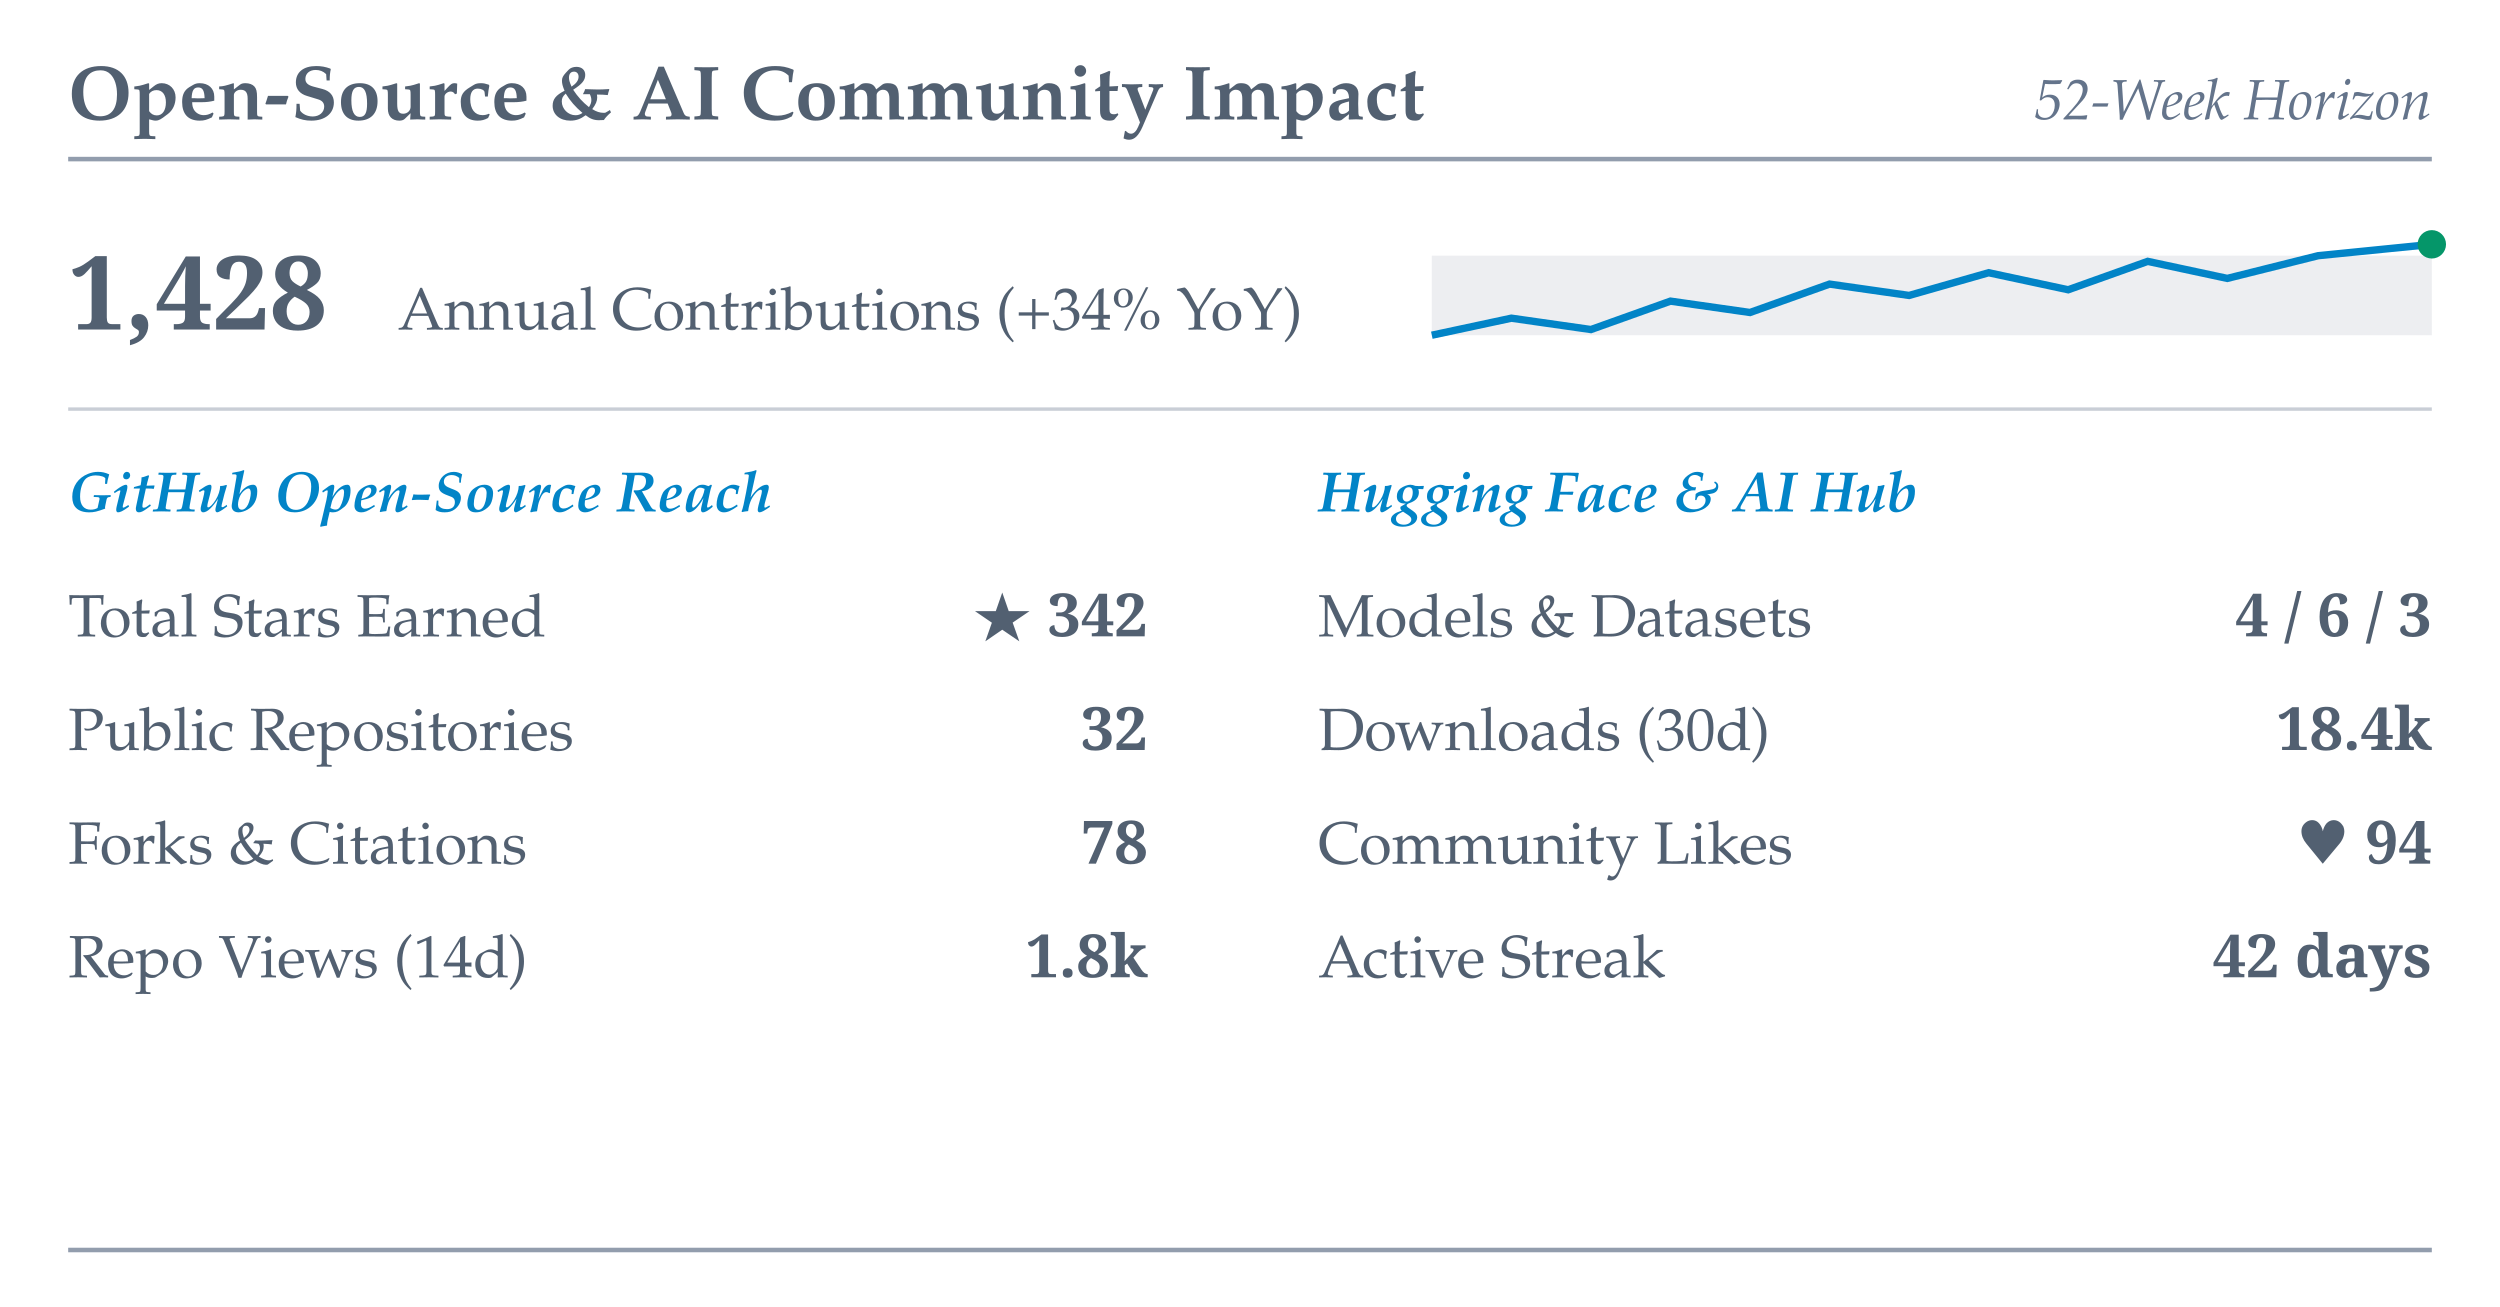
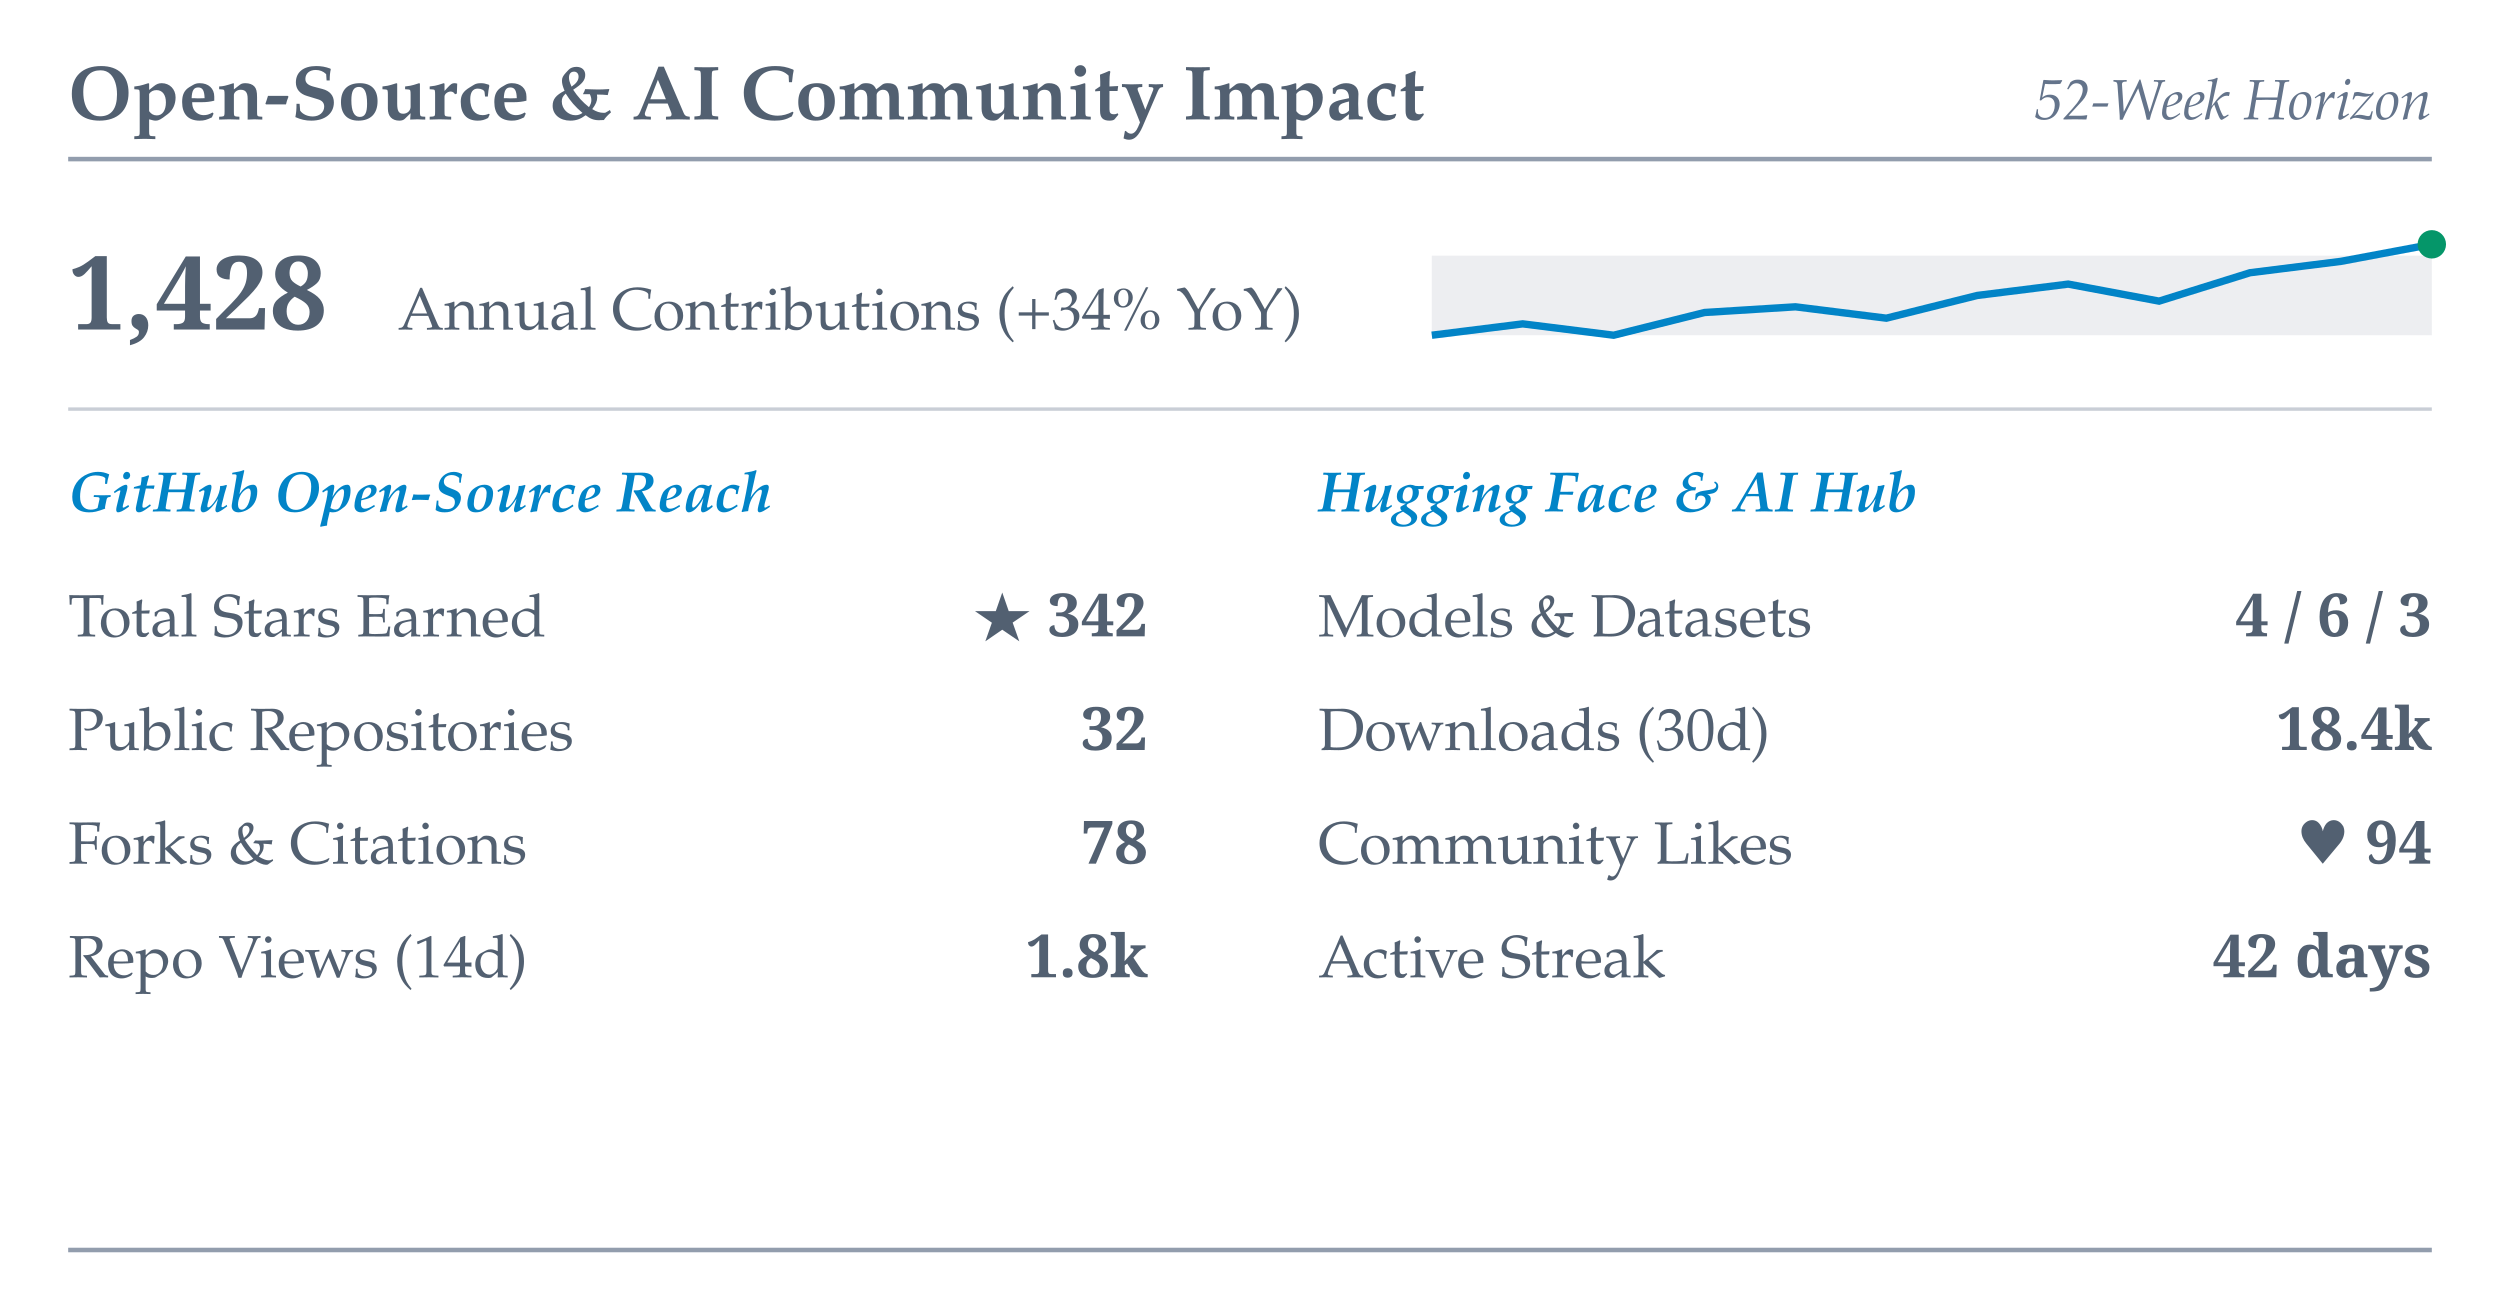
<svg xmlns="http://www.w3.org/2000/svg" viewBox="0 0 440 230" width="440" height="230">
  <style>
    .serif { font-family: Georgia, "Palatino Linotype", "Book Antiqua", Palatino, serif; }
    .num { font-family: Georgia, serif; font-variant-numeric: tabular-nums; }
    .h1 { font-size: 13.5px; font-weight: bold; fill: #526071; }
    .sub { font-size: 10px; font-style: italic; fill: #64748b; }
    .sec { font-size: 10px; font-style: italic; font-weight: bold; fill: #0284c7; }
    .lbl { font-size: 10.5px; fill: #526071; }
    .val { font-size: 10.5px; font-weight: bold; fill: #526071; }
    .big-num { font-size: 18px; font-weight: bold; fill: #526071; }
  </style>
  <text x="12" y="21" class="serif h1">Open-Source &amp; AI Community Impact</text>
  <text x="428" y="21" text-anchor="end" class="serif sub">52-Week Horizon</text>
  <line x1="12" y1="28" x2="428" y2="28" stroke="#64748b" stroke-opacity="0.7" stroke-width="0.8" />
  <g transform="translate(12, 42)">
    <text x="0" y="16" class="num big-num">1,428</text>
    <text x="58" y="16" class="serif lbl">Annual Contributions (+34% YoY)</text>
    <rect x="240" y="3" width="176" height="14" fill="#64748b" fill-opacity="0.12" />
-     <polyline fill="none" stroke="#0284c7" stroke-width="1.3" points="240,17 254,14 268,16 282,11 296,13 310,8 324,10 338,6 352,9 366,4 380,7 396,3 416,1" />
+     <polyline fill="none" stroke="#0284c7" stroke-width="1.3" points="240,17 256,15 272,17 288,13 304,12 320,14 336,10 352,8 368,11 384,6 400,4 416,1" />
    <circle cx="416" cy="1" r="2.5" fill="#059669" />
  </g>
  <line x1="12" y1="72" x2="428" y2="72" stroke="#64748b" stroke-opacity="0.35" stroke-width="0.6" />
  <g transform="translate(12, 90)">
    <text x="0" y="0" class="serif sec">GitHub Open-Source Reach</text>
    <text x="0" y="22" class="serif lbl">Total Stars Earned</text>
    <text x="190" y="22" text-anchor="end" class="num val">★ 342</text>
    <text x="0" y="42" class="serif lbl">Public Repositories</text>
    <text x="190" y="42" text-anchor="end" class="num val">32</text>
    <text x="0" y="62" class="serif lbl">Forks &amp; Citations</text>
    <text x="190" y="62" text-anchor="end" class="num val">78</text>
    <text x="0" y="82" class="serif lbl">Repo Views (14d)</text>
    <text x="190" y="82" text-anchor="end" class="num val">1.8k</text>
  </g>
  <g transform="translate(232, 90)">
    <text x="0" y="0" class="serif sec">Hugging Face &amp; AI Hub</text>
    <text x="0" y="22" class="serif lbl">Models &amp; Datasets</text>
    <text x="196" y="22" text-anchor="end" class="num val">4 / 6 / 3</text>
    <text x="0" y="42" class="serif lbl">Downloads (30d)</text>
    <text x="196" y="42" text-anchor="end" class="num val" fill="#059669">18.4k</text>
    <text x="0" y="62" class="serif lbl">Community Likes</text>
    <text x="196" y="62" text-anchor="end" class="num val">♥ 94</text>
    <text x="0" y="82" class="serif lbl">Active Streak</text>
    <text x="196" y="82" text-anchor="end" class="num val">42 days</text>
  </g>
  <line x1="12" y1="220" x2="428" y2="220" stroke="#64748b" stroke-opacity="0.7" stroke-width="0.8" />
</svg>
